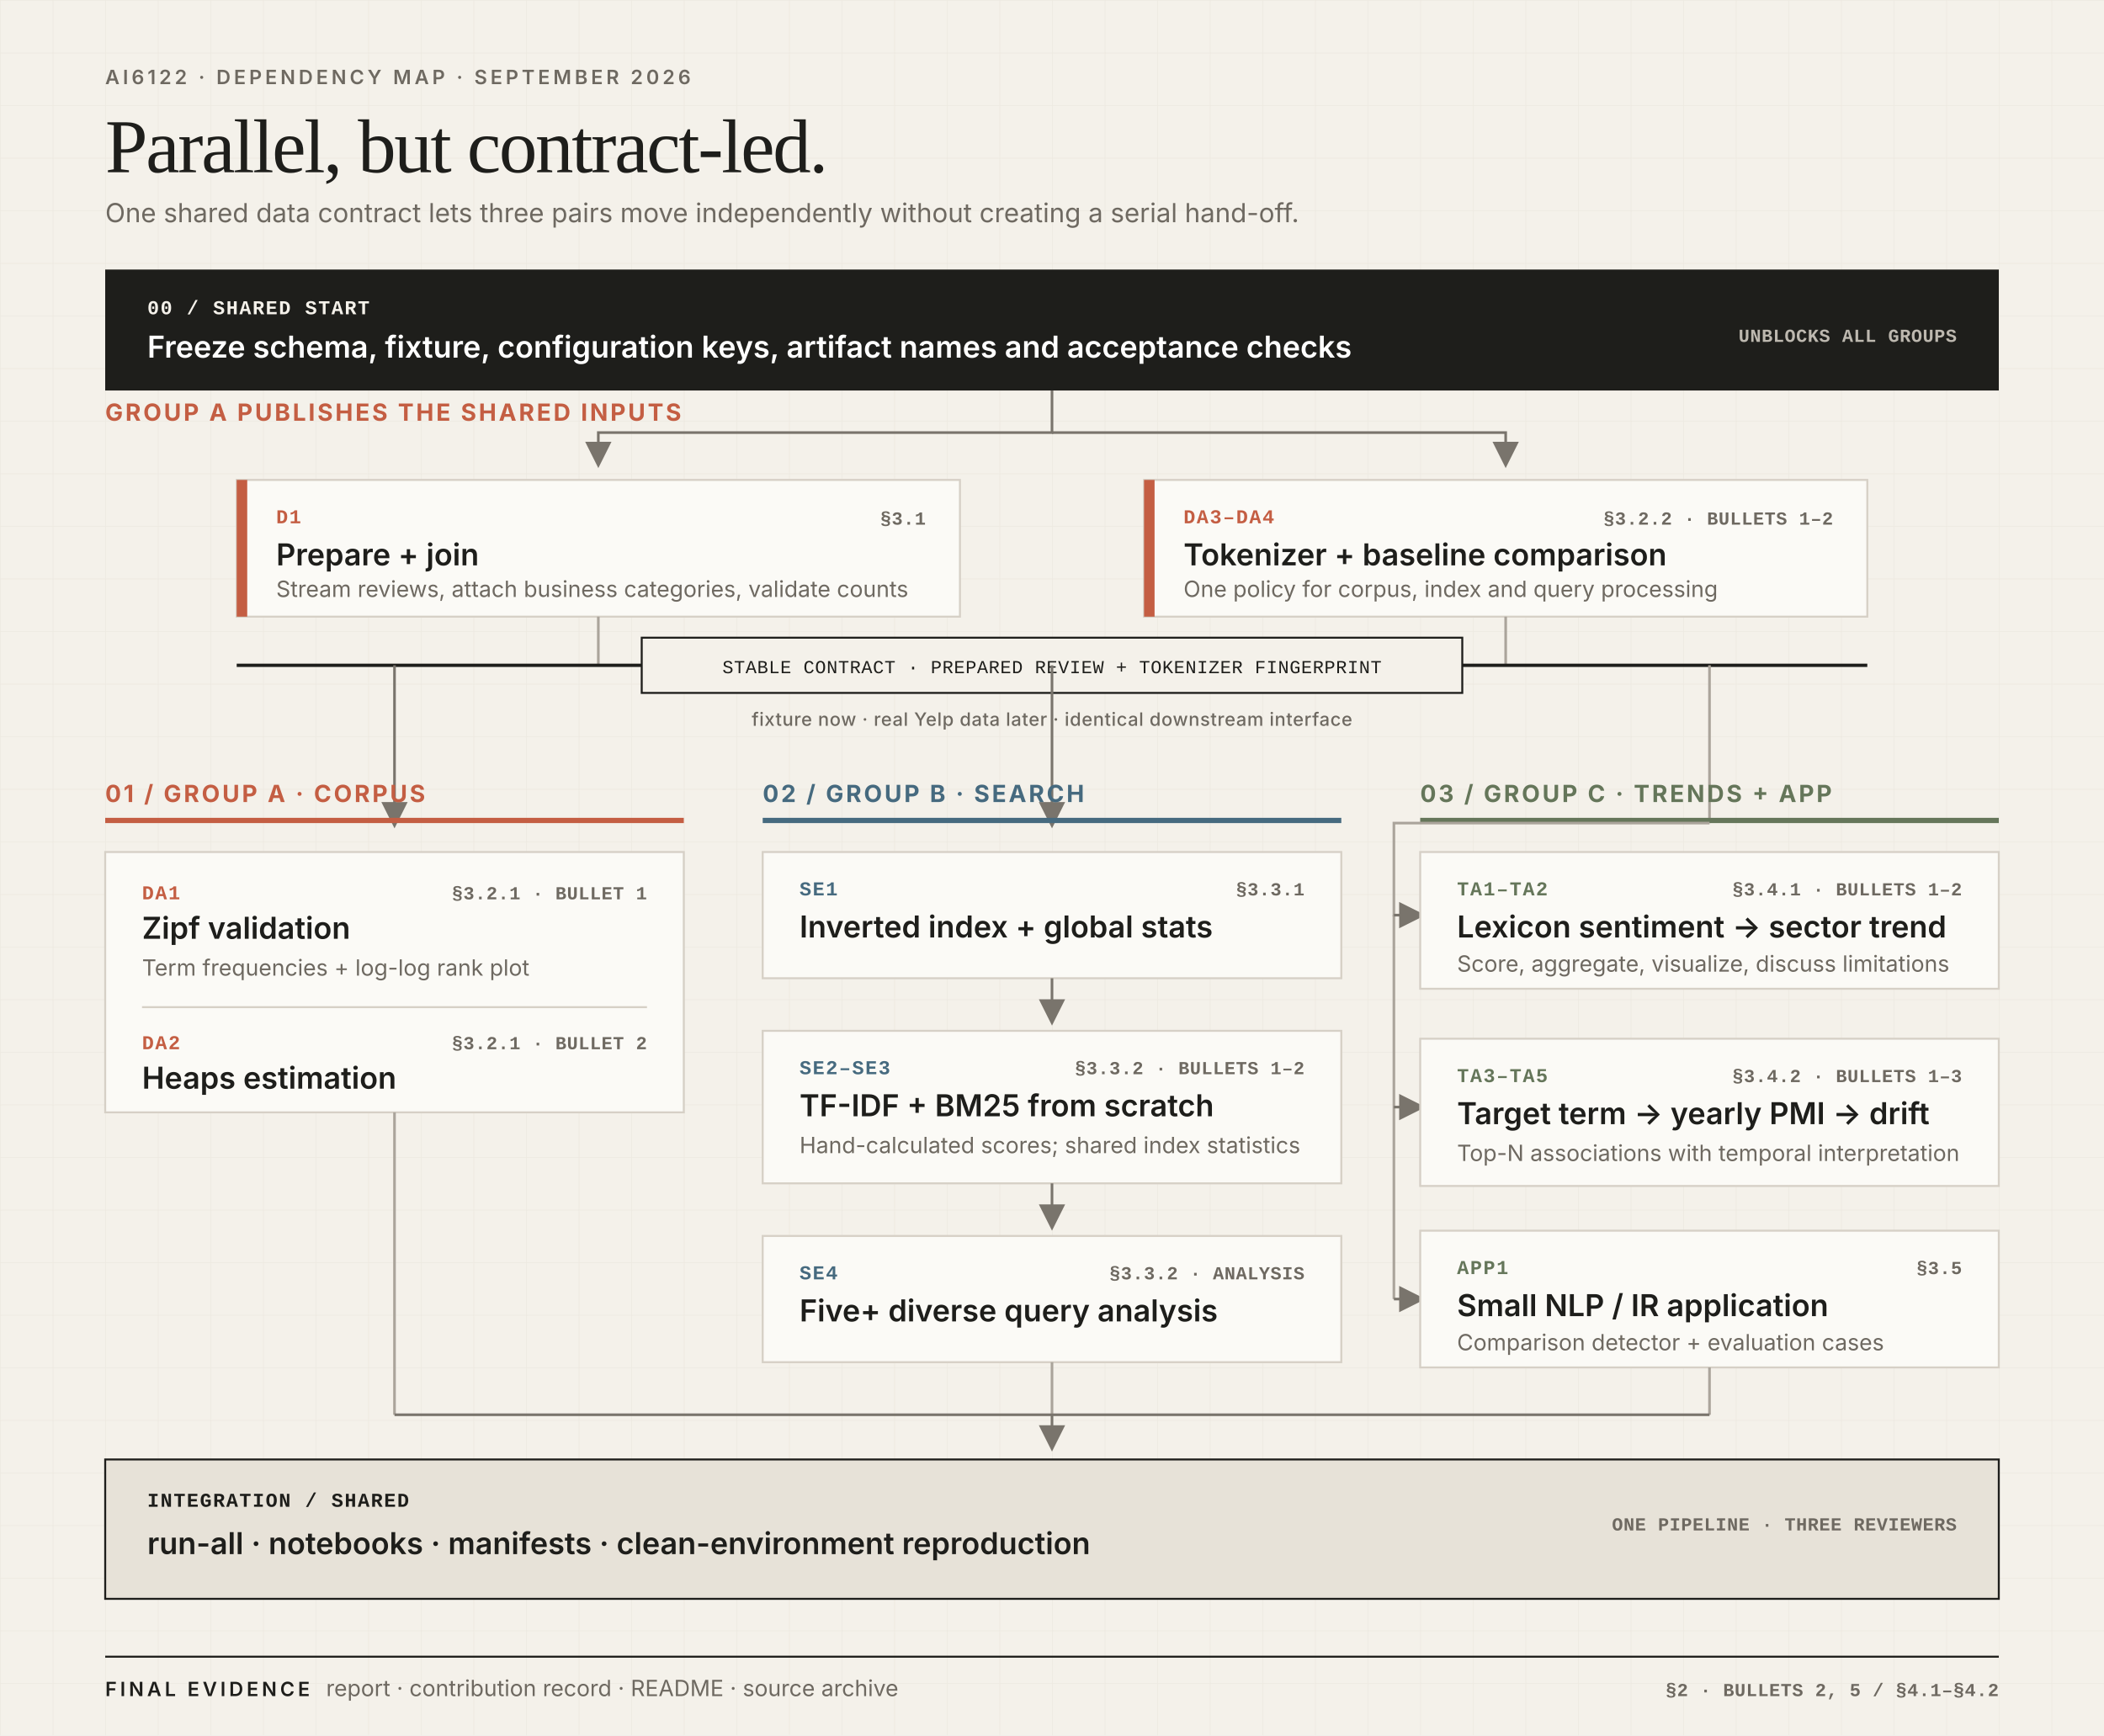
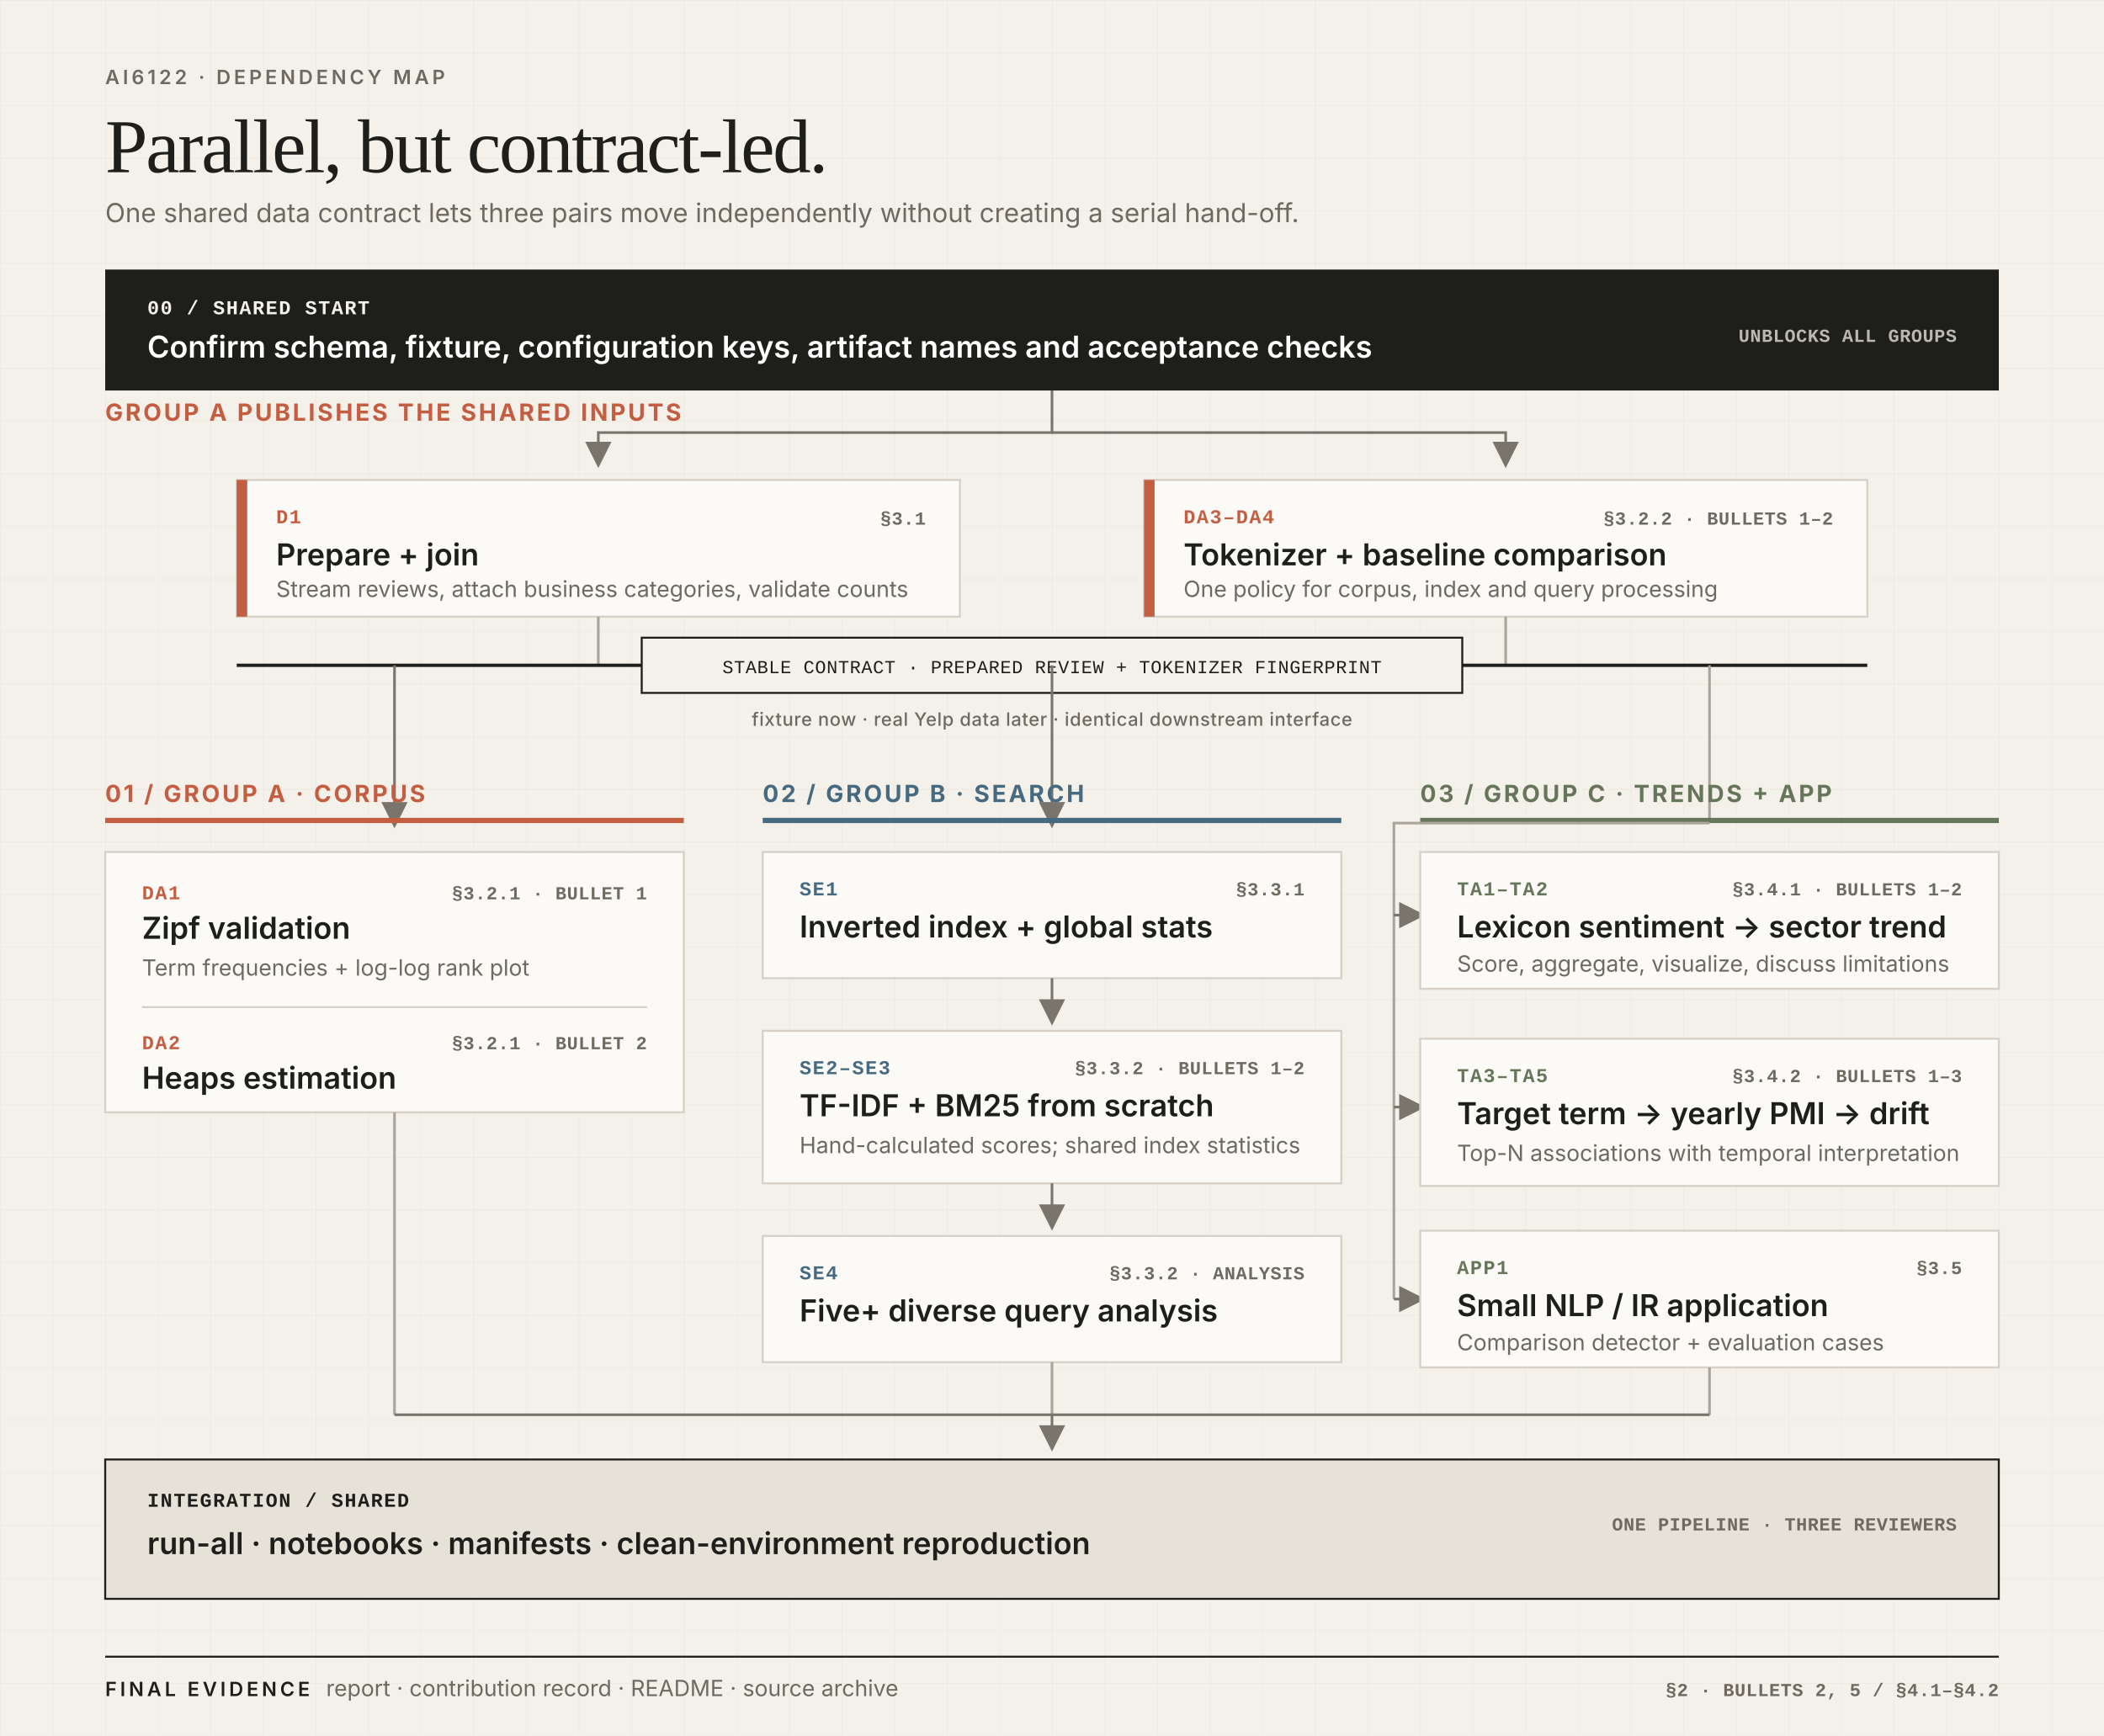
<svg xmlns="http://www.w3.org/2000/svg" width="1600" height="1320" viewBox="0 0 1600 1320" role="img" aria-labelledby="title desc">
  <defs>
    <pattern id="grid" width="40" height="40" patternUnits="userSpaceOnUse">
      <path d="M 40 0 L 0 0 0 40" fill="none" stroke="#DED9CF" stroke-width="1" opacity="0.35" />
    </pattern>
    <marker id="arrow" markerWidth="10" markerHeight="10" refX="8" refY="5" orient="auto" markerUnits="strokeWidth">
      <path d="M0,0 L10,5 L0,10 Z" fill="#79746C" />
    </marker>
    <style>
      .sans { font-family: Inter, Arial, Helvetica, sans-serif; }
      .serif { font-family: Georgia, "Times New Roman", serif; }
      .mono { font-family: "SFMono-Regular", Consolas, "Liberation Mono", monospace; }
      .eyebrow { font-size: 15px; font-weight: 600; letter-spacing: 2.5px; }
      .title { font-size: 58px; font-weight: 400; letter-spacing: -1.4px; }
      .subtitle { font-size: 20px; font-weight: 400; }
      .group-title { font-size: 18px; font-weight: 700; letter-spacing: 1.8px; }
      .node-id { font-size: 15px; font-weight: 700; letter-spacing: 1px; }
      .node-title { font-size: 23px; font-weight: 600; }
      .node-copy { font-size: 17px; font-weight: 400; }
      .ref { font-size: 14px; font-weight: 600; letter-spacing: 0.35px; }
      .small { font-size: 14px; font-weight: 500; letter-spacing: 0.4px; }
      .ink { fill: #1E1E1B; }
      .muted { fill: #6E6961; }
      .line { fill: none; stroke: #79746C; stroke-width: 2; marker-end: url(#arrow); }
      .rail { fill: none; stroke: #AAA49B; stroke-width: 2; }
      .card { fill: #FBFAF6; stroke: #D6D0C6; stroke-width: 1.5; }
    </style>
  </defs>
  <rect width="1600" height="1320" fill="#F4F1EA" />
  <rect width="1600" height="1320" fill="url(#grid)" />
-   <text x="80" y="64" class="sans eyebrow muted">AI6122 · DEPENDENCY MAP · SEPTEMBER 2026</text>
+   <text x="80" y="64" class="sans eyebrow muted">AI6122 · DEPENDENCY MAP</text>
  <text x="80" y="131" class="serif title ink">Parallel, but contract-led.</text>
  <text x="80" y="169" class="sans subtitle muted">One shared data contract lets three pairs move independently without creating a serial hand-off.</text>
  <rect x="80" y="205" width="1440" height="92" fill="#1E1E1B" />
  <text x="112" y="239" class="mono node-id" fill="#F4F1EA">00 / SHARED START</text>
-   <text x="112" y="272" class="sans node-title" fill="#FFFFFF">Freeze schema, fixture, configuration keys, artifact names and acceptance checks</text>
+   <text x="112" y="272" class="sans node-title" fill="#FFFFFF">Confirm schema, fixture, configuration keys, artifact names and acceptance checks</text>
  <text x="1488" y="260" text-anchor="end" class="mono ref" fill="#BDB8AF">UNBLOCKS ALL GROUPS</text>
  <path d="M800 297 V329 H455 V352" class="line" />
  <path d="M800 329 H1145 V352" class="line" />
  <text x="80" y="320" class="sans group-title" fill="#C45E43">GROUP A PUBLISHES THE SHARED INPUTS</text>
  <rect x="180" y="365" width="550" height="104" class="card" />
  <rect x="180" y="365" width="8" height="104" fill="#C45E43" />
  <text x="210" y="398" class="mono node-id" fill="#C45E43">D1</text>
  <text x="210" y="430" class="sans node-title ink">Prepare + join</text>
  <text x="210" y="454" class="sans node-copy muted">Stream reviews, attach business categories, validate counts</text>
  <text x="704" y="399" text-anchor="end" class="mono ref muted">§3.1</text>
  <rect x="870" y="365" width="550" height="104" class="card" />
  <rect x="870" y="365" width="8" height="104" fill="#C45E43" />
  <text x="900" y="398" class="mono node-id" fill="#C45E43">DA3–DA4</text>
  <text x="900" y="430" class="sans node-title ink">Tokenizer + baseline comparison</text>
  <text x="900" y="454" class="sans node-copy muted">One policy for corpus, index and query processing</text>
  <text x="1394" y="399" text-anchor="end" class="mono ref muted">§3.2.2 · BULLETS 1–2</text>
  <path d="M455 469 V506" class="rail" />
  <path d="M1145 469 V506" class="rail" />
  <line x1="180" y1="506" x2="1420" y2="506" stroke="#1E1E1B" stroke-width="2.5" />
  <rect x="488" y="485" width="624" height="42" fill="#F4F1EA" stroke="#1E1E1B" stroke-width="1.5" />
  <text x="800" y="512" text-anchor="middle" class="mono small ink">STABLE CONTRACT · PREPARED REVIEW + TOKENIZER FINGERPRINT</text>
  <text x="800" y="552" text-anchor="middle" class="sans small muted">fixture now · real Yelp data later · identical downstream interface</text>
  <path d="M300 506 V626" class="line" />
  <path d="M800 506 V626" class="line" />
  <path d="M1300 506 V626" class="rail" />
  <text x="80" y="610" class="sans group-title" fill="#C45E43">01 / GROUP A · CORPUS</text>
  <line x1="80" y1="624" x2="520" y2="624" stroke="#C45E43" stroke-width="4" />
  <text x="580" y="610" class="sans group-title" fill="#466A7F">02 / GROUP B · SEARCH</text>
  <line x1="580" y1="624" x2="1020" y2="624" stroke="#466A7F" stroke-width="4" />
  <text x="1080" y="610" class="sans group-title" fill="#65765A">03 / GROUP C · TRENDS + APP</text>
  <line x1="1080" y1="624" x2="1520" y2="624" stroke="#65765A" stroke-width="4" />
  <rect x="80" y="648" width="440" height="198" class="card" />
  <text x="108" y="684" class="mono node-id" fill="#C45E43">DA1</text>
  <text x="108" y="714" class="sans node-title ink">Zipf validation</text>
  <text x="492" y="684" text-anchor="end" class="mono ref muted">§3.2.1 · BULLET 1</text>
  <text x="108" y="742" class="sans node-copy muted">Term frequencies + log-log rank plot</text>
  <line x1="108" y1="766" x2="492" y2="766" stroke="#D6D0C6" stroke-width="1.5" />
  <text x="108" y="798" class="mono node-id" fill="#C45E43">DA2</text>
  <text x="108" y="828" class="sans node-title ink">Heaps estimation</text>
  <text x="492" y="798" text-anchor="end" class="mono ref muted">§3.2.1 · BULLET 2</text>
  <rect x="580" y="648" width="440" height="96" class="card" />
  <text x="608" y="681" class="mono node-id" fill="#466A7F">SE1</text>
  <text x="608" y="713" class="sans node-title ink">Inverted index + global stats</text>
  <text x="992" y="681" text-anchor="end" class="mono ref muted">§3.3.1</text>
  <path d="M800 744 V776" class="line" />
  <rect x="580" y="784" width="440" height="116" class="card" />
  <text x="608" y="817" class="mono node-id" fill="#466A7F">SE2–SE3</text>
  <text x="608" y="849" class="sans node-title ink">TF-IDF + BM25 from scratch</text>
  <text x="608" y="877" class="sans node-copy muted">Hand-calculated scores; shared index statistics</text>
  <text x="992" y="817" text-anchor="end" class="mono ref muted">§3.3.2 · BULLETS 1–2</text>
  <path d="M800 900 V932" class="line" />
  <rect x="580" y="940" width="440" height="96" class="card" />
  <text x="608" y="973" class="mono node-id" fill="#466A7F">SE4</text>
  <text x="608" y="1005" class="sans node-title ink">Five+ diverse query analysis</text>
  <text x="992" y="973" text-anchor="end" class="mono ref muted">§3.3.2 · ANALYSIS</text>
  <path d="M1300 626 H1060 V696 H1080" class="rail" />
  <path d="M1060 696 V988" class="rail" />
  <path d="M1060 842 H1080" class="line" />
  <path d="M1060 988 H1080" class="line" />
  <path d="M1060 696 H1080" class="line" />
  <rect x="1080" y="648" width="440" height="104" class="card" />
  <text x="1108" y="681" class="mono node-id" fill="#65765A">TA1–TA2</text>
  <text x="1108" y="713" class="sans node-title ink">Lexicon sentiment → sector trend</text>
  <text x="1108" y="739" class="sans node-copy muted">Score, aggregate, visualize, discuss limitations</text>
  <text x="1492" y="681" text-anchor="end" class="mono ref muted">§3.4.1 · BULLETS 1–2</text>
  <rect x="1080" y="790" width="440" height="112" class="card" />
  <text x="1108" y="823" class="mono node-id" fill="#65765A">TA3–TA5</text>
  <text x="1108" y="855" class="sans node-title ink">Target term → yearly PMI → drift</text>
  <text x="1108" y="883" class="sans node-copy muted">Top-N associations with temporal interpretation</text>
  <text x="1492" y="823" text-anchor="end" class="mono ref muted">§3.4.2 · BULLETS 1–3</text>
  <rect x="1080" y="936" width="440" height="104" class="card" />
  <text x="1108" y="969" class="mono node-id" fill="#65765A">APP1</text>
  <text x="1108" y="1001" class="sans node-title ink">Small NLP / IR application</text>
  <text x="1108" y="1027" class="sans node-copy muted">Comparison detector + evaluation cases</text>
  <text x="1492" y="969" text-anchor="end" class="mono ref muted">§3.5</text>
  <path d="M300 846 V1076" class="rail" />
  <path d="M800 1036 V1076" class="rail" />
  <path d="M1300 1040 V1076" class="rail" />
  <line x1="300" y1="1076" x2="1300" y2="1076" stroke="#79746C" stroke-width="2" />
  <path d="M800 1076 V1100" class="line" />
  <rect x="80" y="1110" width="1440" height="106" fill="#E7E2D8" stroke="#1E1E1B" stroke-width="1.5" />
  <text x="112" y="1146" class="mono node-id ink">INTEGRATION / SHARED</text>
  <text x="112" y="1182" class="sans node-title ink">run-all · notebooks · manifests · clean-environment reproduction</text>
  <text x="1488" y="1164" text-anchor="end" class="mono ref muted">ONE PIPELINE · THREE REVIEWERS</text>
  <line x1="80" y1="1260" x2="1520" y2="1260" stroke="#1E1E1B" stroke-width="1.5" />
  <text x="80" y="1290" class="sans eyebrow ink">FINAL EVIDENCE</text>
  <text x="248" y="1290" class="sans node-copy muted">report · contribution record · README · source archive</text>
  <text x="1520" y="1290" text-anchor="end" class="mono ref muted">§2 · BULLETS 2, 5  /  §4.1–§4.2</text>
</svg>
